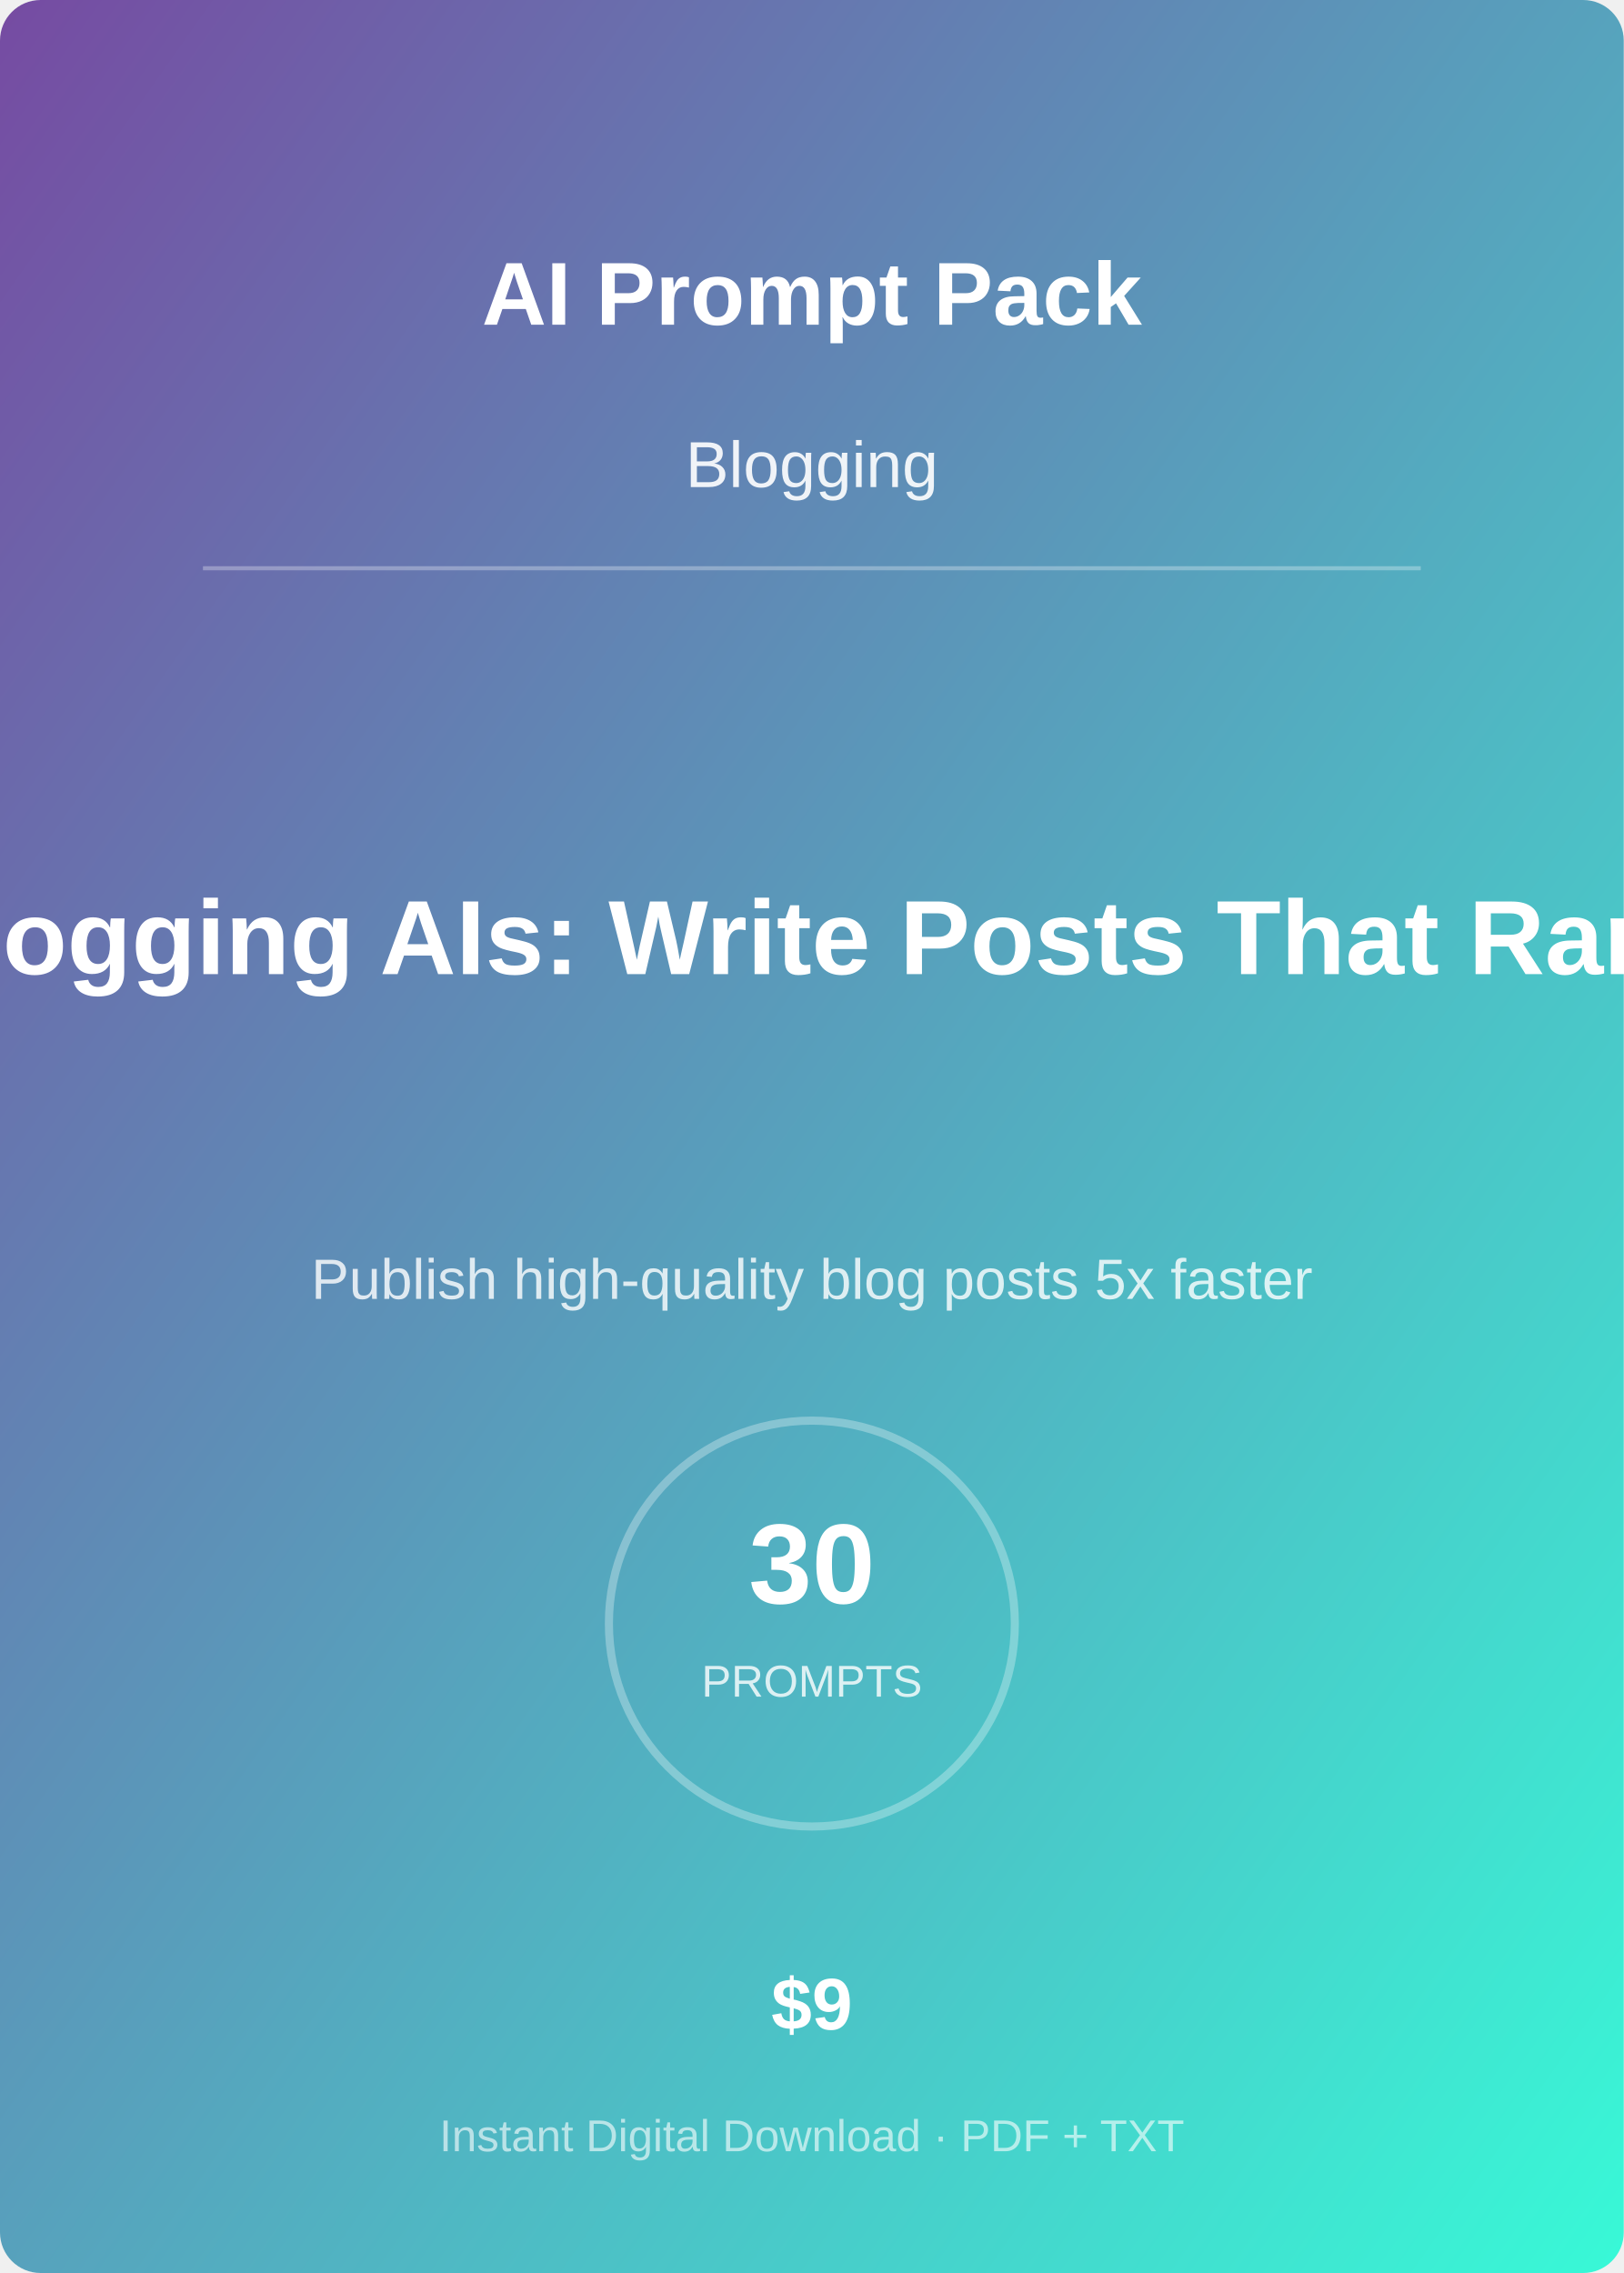
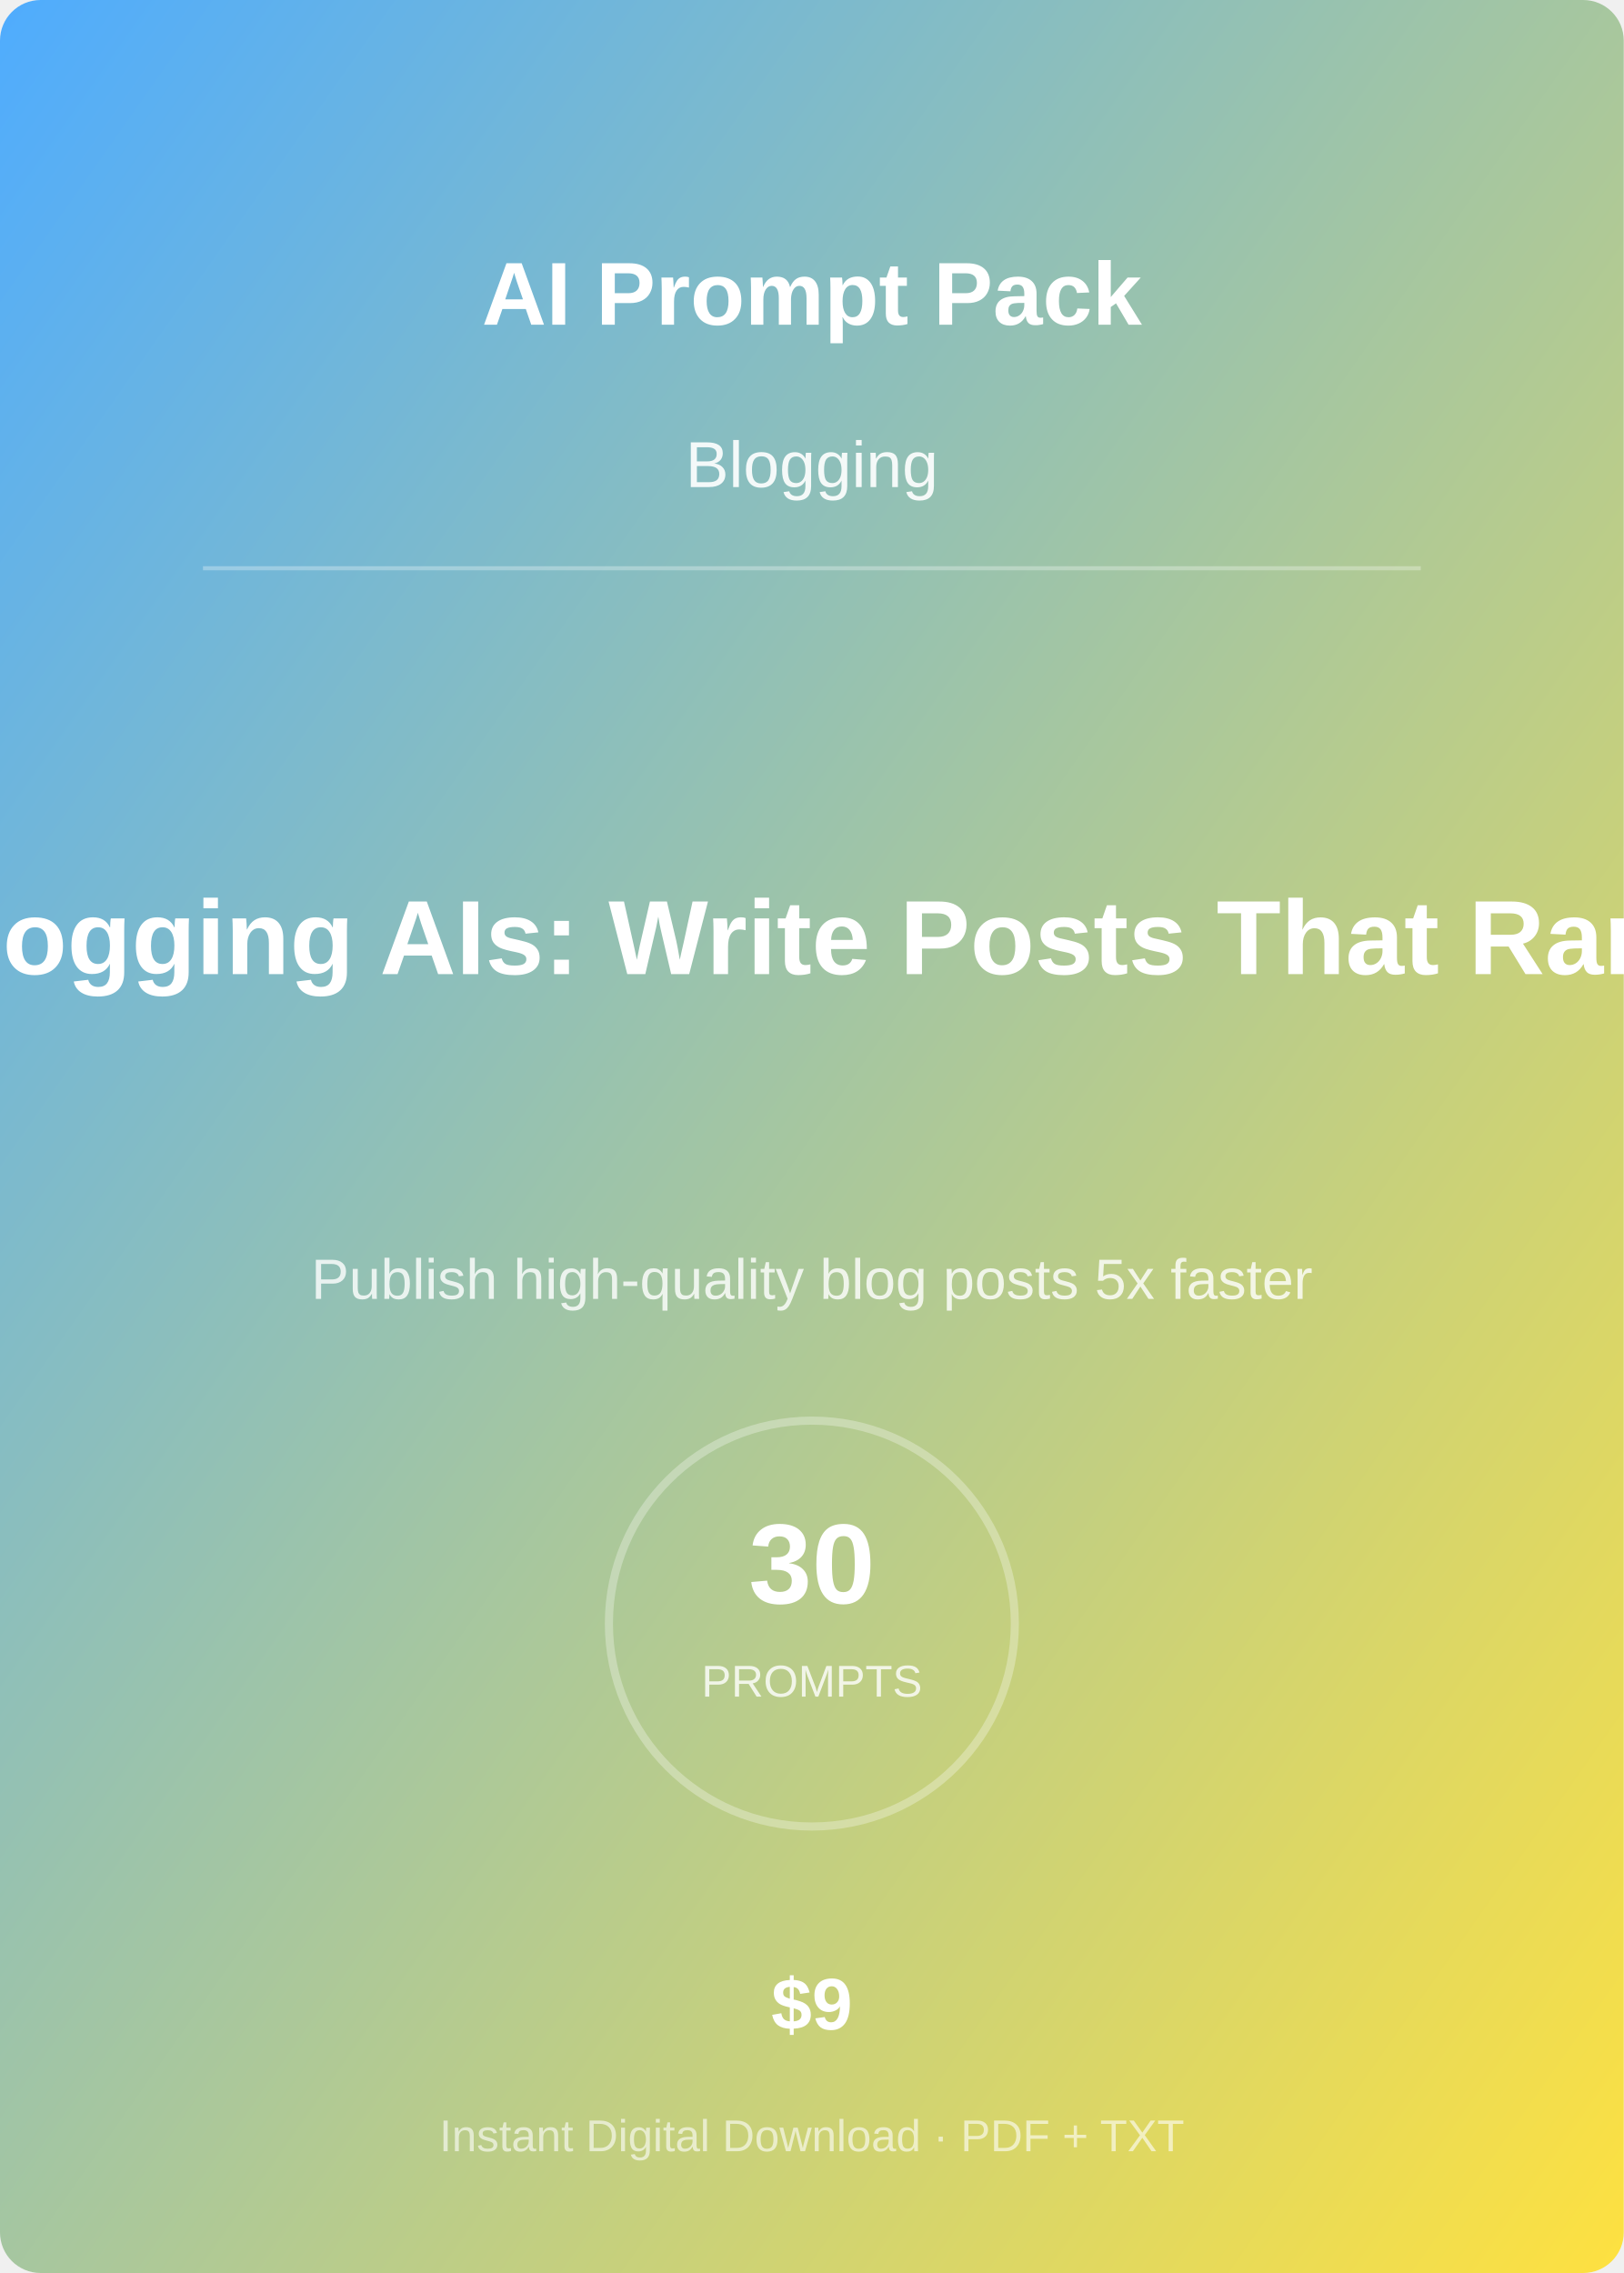
<svg xmlns="http://www.w3.org/2000/svg" viewBox="0 0 400 560">
  <defs>
    <linearGradient id="bg" x1="0%" y1="0%" x2="100%" y2="100%">
-       <stop offset="0%" style="stop-color:#764ba2" />
-       <stop offset="100%" style="stop-color:#38f9d7" />
+       <stop offset="0%" style="stop-color:#4facfe" />
+       <stop offset="100%" style="stop-color:#fee140" />
    </linearGradient>
  </defs>
  <rect width="400" height="560" fill="url(#bg)" rx="10" />
  <text x="200" y="80" text-anchor="middle" font-family="Arial,sans-serif" font-size="22" font-weight="bold" fill="#fff">AI Prompt Pack</text>
  <text x="200" y="120" text-anchor="middle" font-family="Arial,sans-serif" font-size="16" fill="#fff" opacity="0.9">Blogging</text>
  <line x1="50" y1="140" x2="350" y2="140" stroke="#fff" stroke-width="1" opacity="0.3" />
  <text x="200" y="240" text-anchor="middle" font-family="Arial,sans-serif" font-size="26" font-weight="bold" fill="#fff">Blogging AIs: Write Posts That Rank</text>
  <text x="200" y="320" text-anchor="middle" font-family="Arial,sans-serif" font-size="14" fill="#fff" opacity="0.8">Publish high-quality blog posts 5x faster</text>
  <circle cx="200" cy="400" r="50" fill="none" stroke="#fff" stroke-width="2" opacity="0.3" />
  <text x="200" y="395" text-anchor="middle" font-family="Arial,sans-serif" font-size="28" font-weight="bold" fill="#fff">30</text>
  <text x="200" y="418" text-anchor="middle" font-family="Arial,sans-serif" font-size="11" fill="#fff" opacity="0.8">PROMPTS</text>
  <text x="200" y="500" text-anchor="middle" font-family="Arial,sans-serif" font-size="18" font-weight="bold" fill="#fff">$9</text>
  <text x="200" y="530" text-anchor="middle" font-family="Arial,sans-serif" font-size="11" fill="#fff" opacity="0.6">Instant Digital Download · PDF + TXT</text>
</svg>
